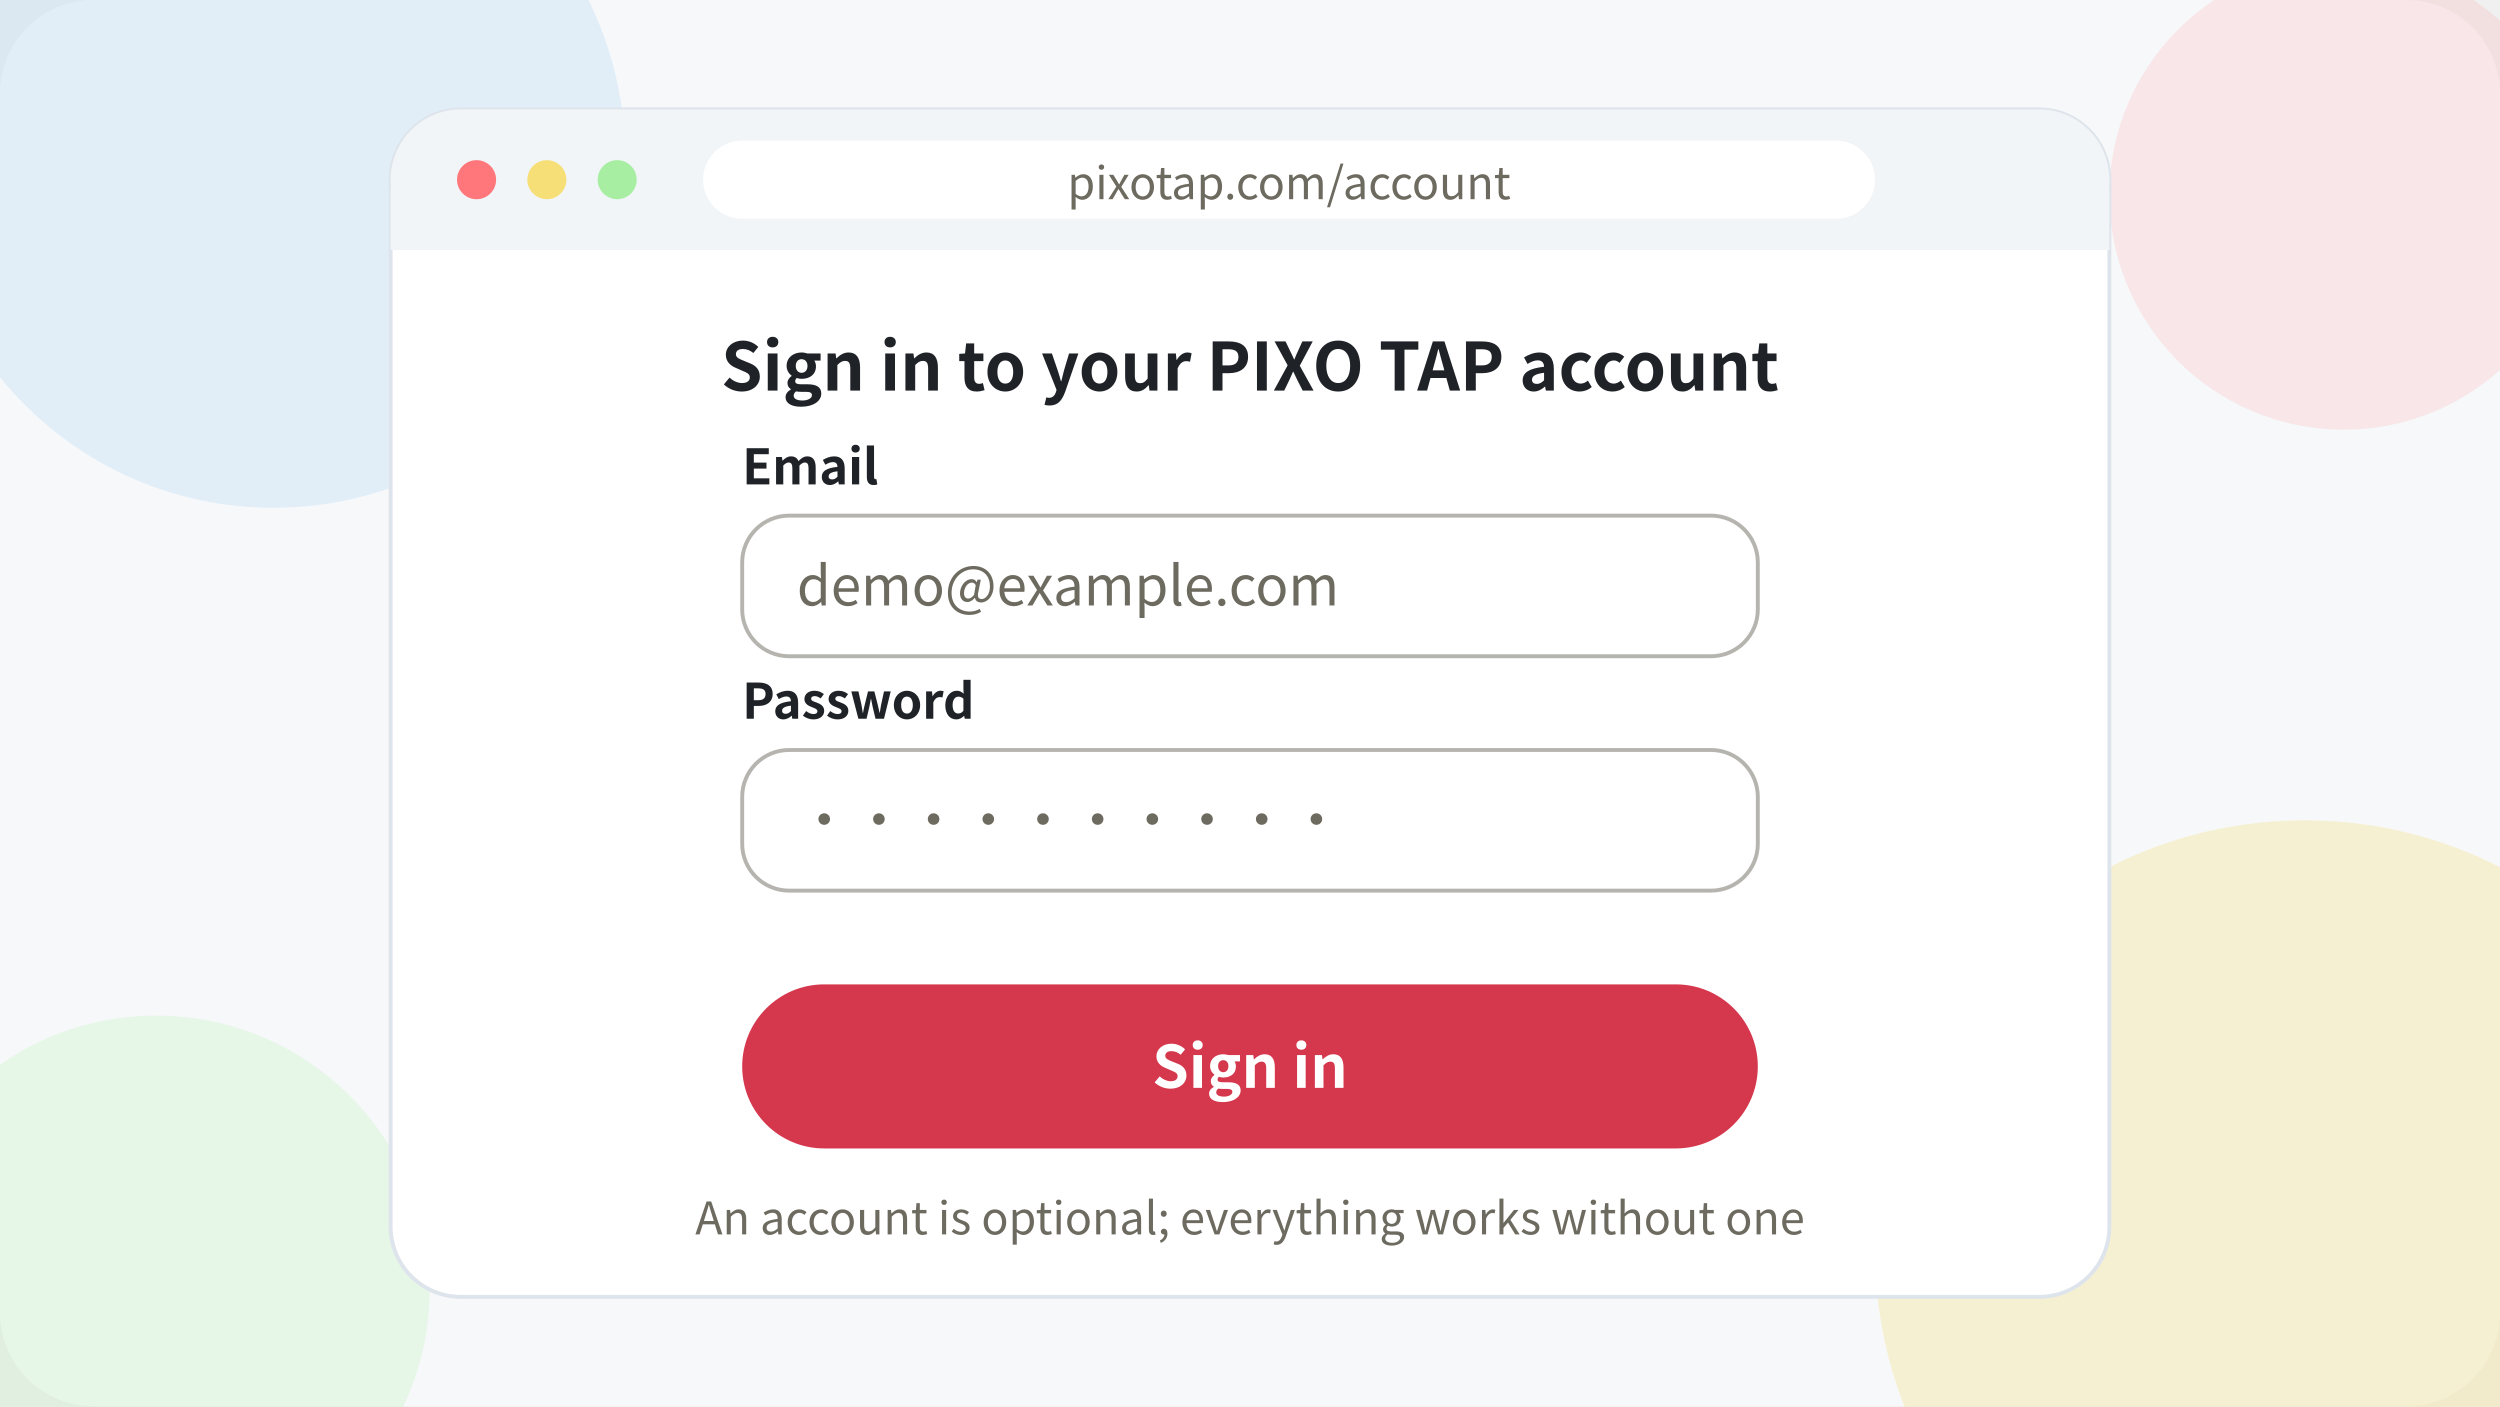
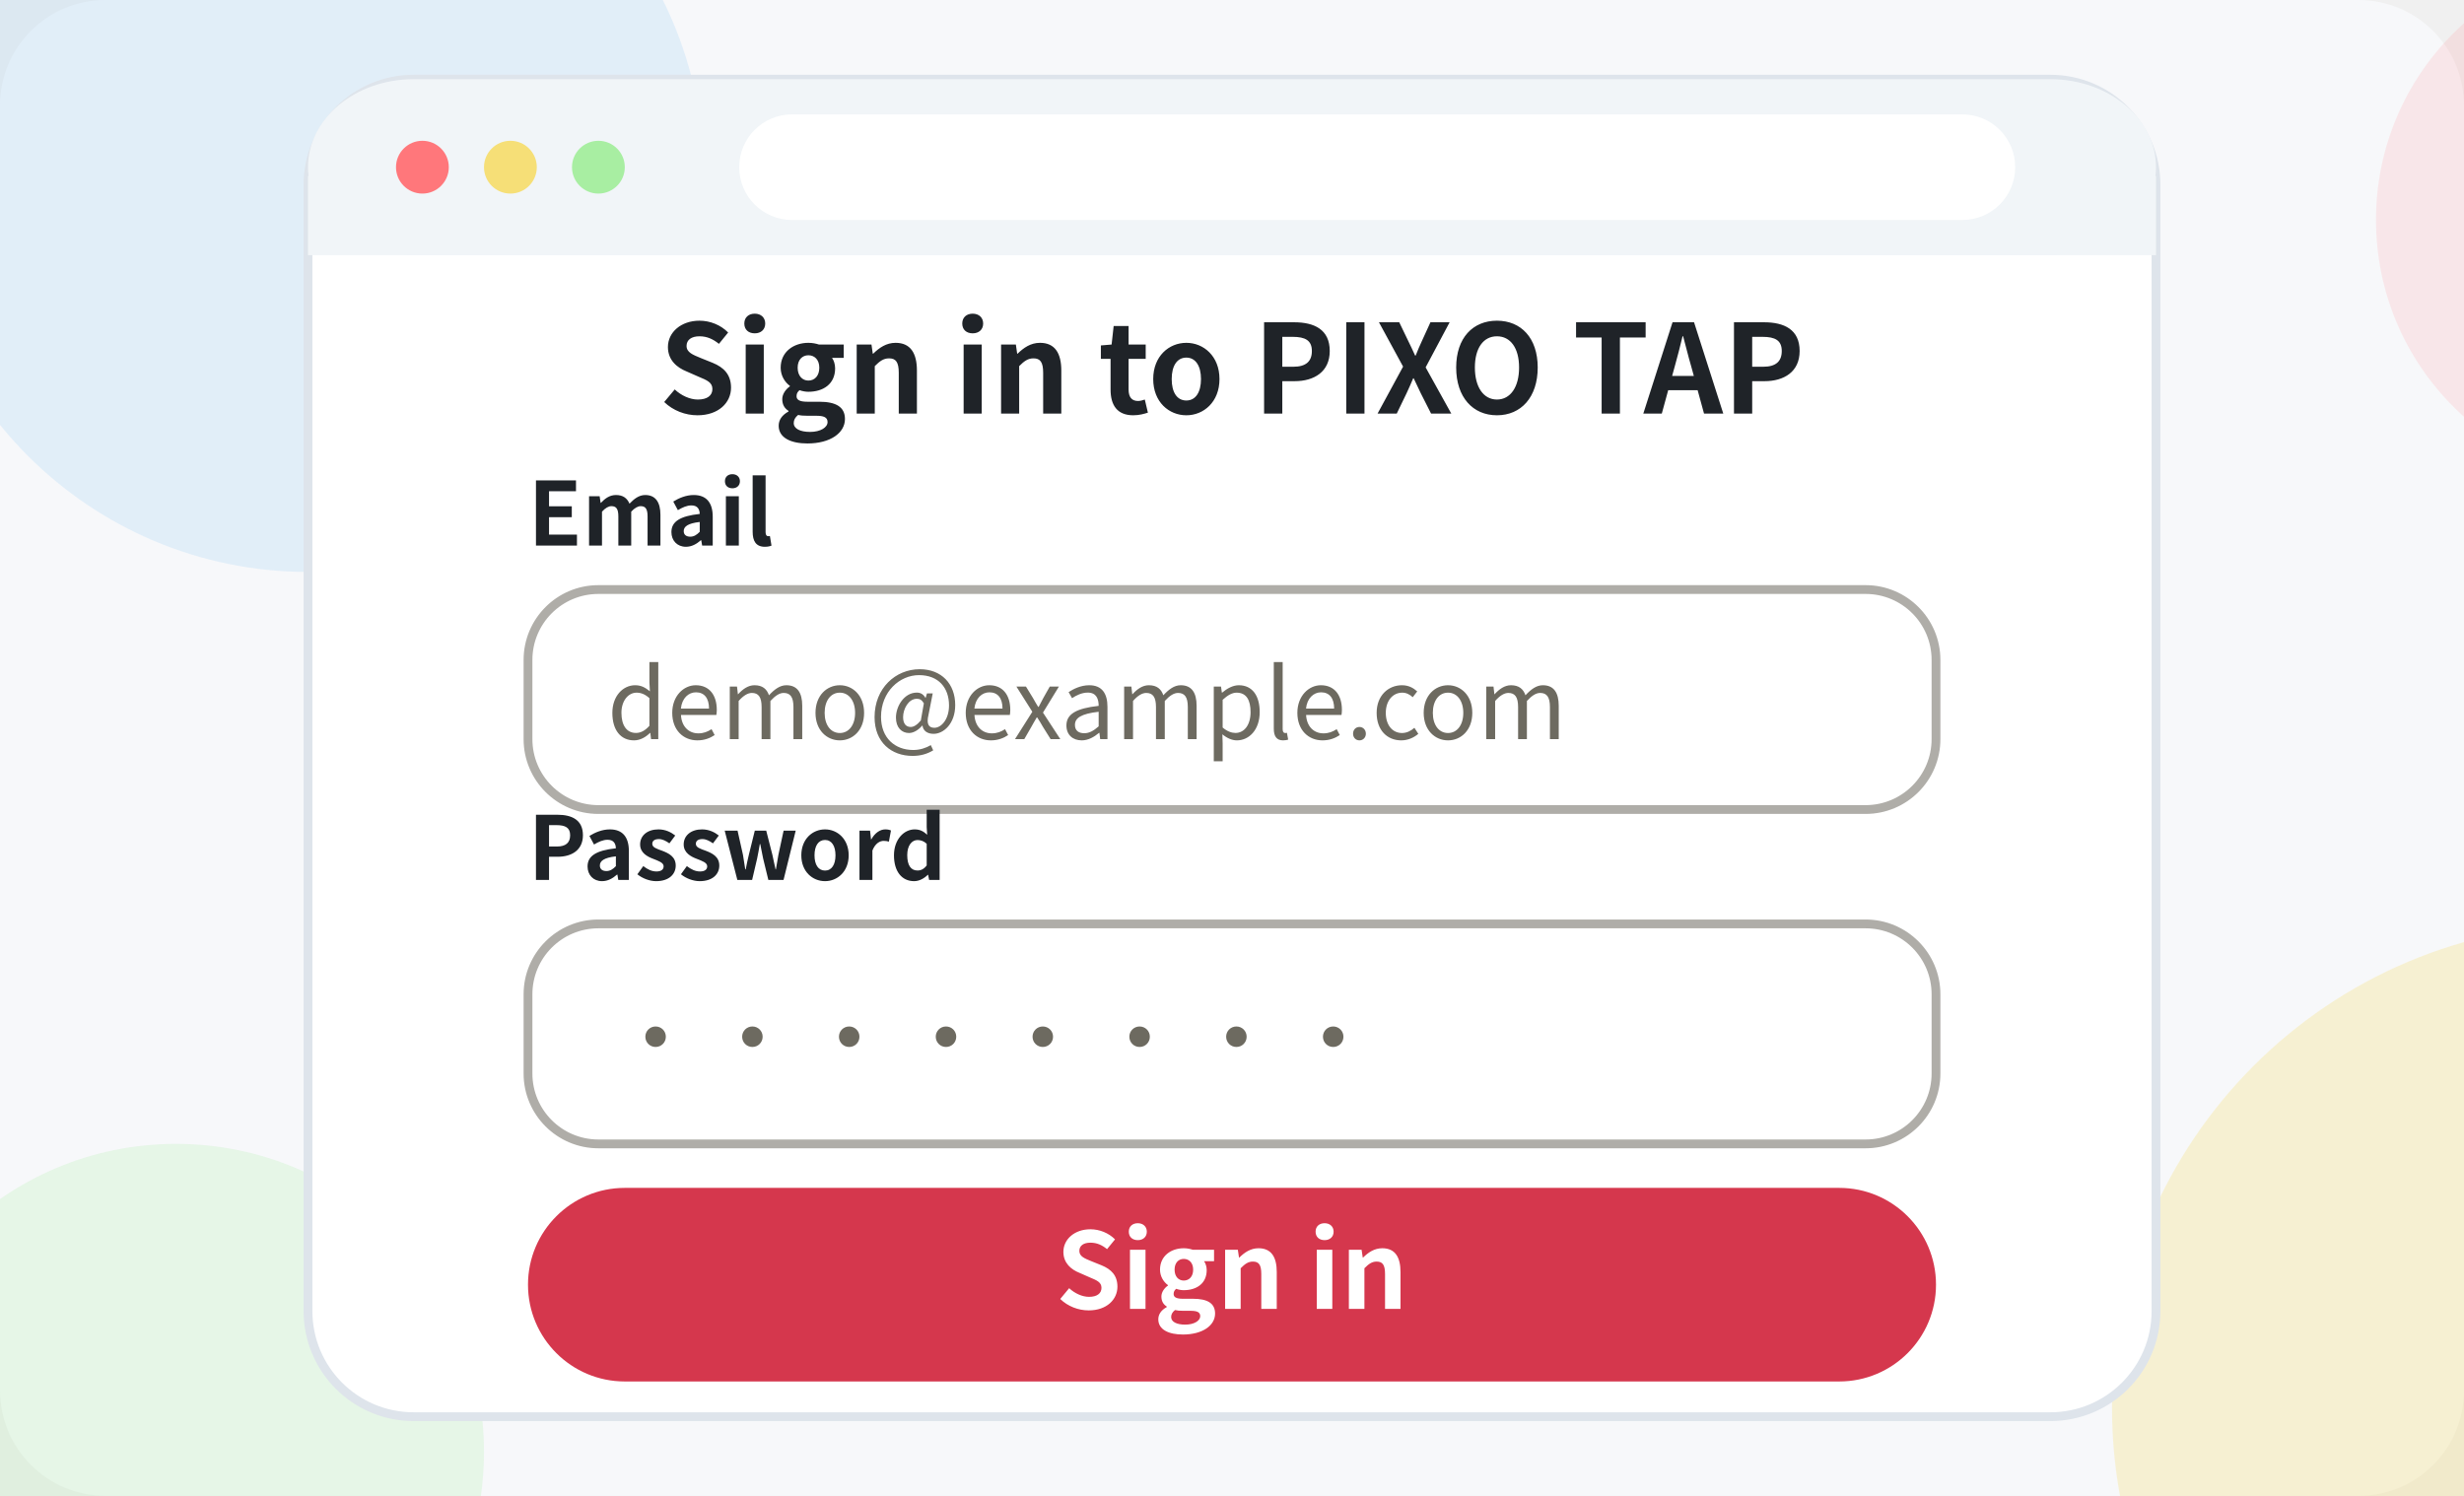
- <svg xmlns="http://www.w3.org/2000/svg" viewBox="0 0 640 360" width="640" height="360" font-family="'MiSans','Noto Sans CJK SC','PingFang SC','Microsoft YaHei',system-ui,sans-serif" role="img" aria-label="Illustration: sign in to your account in the browser">
-   <rect width="640" height="360" rx="24" fill="#F7F8FA" />
+ <svg xmlns="http://www.w3.org/2000/svg" viewBox="0 0 560 340" width="560" height="340" font-family="'MiSans','Noto Sans CJK SC','PingFang SC','Microsoft YaHei',system-ui,sans-serif" role="img" aria-label="Illustration: sign in to your account in the browser">
+   <rect width="560" height="340" rx="24" fill="#F7F8FA" />
  <circle cx="70" cy="40" r="90" fill="#A9D4F6" opacity="0.28" />
  <circle cx="590" cy="320" r="110" fill="#F6DF77" opacity="0.30" />
  <circle cx="600" cy="50" r="60" fill="#FF777B" opacity="0.14" />
  <circle cx="40" cy="330" r="70" fill="#A8EEA2" opacity="0.22" />
-   <rect x="100" y="28" width="440" height="304" rx="18" fill="#FFFFFF" stroke="#DEE4EB" />
-   <rect x="100" y="28" width="440" height="36" rx="18" fill="#F1F5F8" />
-   <rect x="100" y="48" width="440" height="16" rx="0" fill="#F1F5F8" />
-   <circle cx="122" cy="46" r="5" fill="#FF777B" />
-   <circle cx="140" cy="46" r="5" fill="#F6DF77" />
-   <circle cx="158" cy="46" r="5" fill="#A8EEA2" />
-   <rect x="180" y="36" width="300" height="20" rx="10" fill="#FFFFFF" />
-   <text x="330" y="51" font-size="11.5" font-weight="400" fill="#6D6A60" text-anchor="middle">pixotap.com/account</text>
-   <text x="320" y="100" font-size="17" font-weight="700" fill="#1F2328" text-anchor="middle">Sign in to your PIXO TAP account</text>
-   <text x="190" y="124" font-size="12.5" font-weight="600" fill="#1F2328" text-anchor="start">Email</text>
-   <rect x="190" y="132" width="260" height="36" rx="12" fill="#FFFFFF" stroke="#6D6A60" stroke-opacity="0.5" />
-   <text x="204" y="155" font-size="14" font-weight="400" fill="#6D6A60" text-anchor="start">demo@example.com</text>
-   <text x="190" y="184" font-size="12.5" font-weight="600" fill="#1F2328" text-anchor="start">Password</text>
-   <rect x="190" y="192" width="260" height="36" rx="12" fill="#FFFFFF" stroke="#6D6A60" stroke-opacity="0.5" />
-   <text x="204" y="215" font-size="14" font-weight="400" fill="#6D6A60" text-anchor="start">••••••••••</text>
-   <rect x="190" y="252" width="260" height="42" rx="21" fill="#D5374D" />
-   <text x="320" y="278.5" font-size="15" font-weight="600" fill="#FFFFFF" text-anchor="middle">Sign in</text>
-   <text x="320" y="316" font-size="11.5" font-weight="400" fill="#6D6A60" text-anchor="middle">An account is optional; everything works without one</text>
+   <rect x="70" y="18" width="420" height="304" rx="24" fill="#FFFFFF" stroke="#DEE4EB" stroke-width="2" />
+   <rect x="70" y="18" width="420" height="40" rx="24" fill="#F1F5F8" />
+   <rect x="70" y="40" width="420" height="18" rx="0" fill="#F1F5F8" />
+   <circle cx="96" cy="38" r="6" fill="#FF777B" />
+   <circle cx="116" cy="38" r="6" fill="#F6DF77" />
+   <circle cx="136" cy="38" r="6" fill="#A8EEA2" />
+   <rect x="168" y="26" width="290" height="24" rx="12" fill="#FFFFFF" />
+   <text x="280" y="94" font-size="28" font-weight="800" fill="#1F2328" text-anchor="middle">Sign in to PIXO TAP</text>
+   <text x="120" y="124" font-size="20" font-weight="700" fill="#1F2328" text-anchor="start">Email</text>
+   <rect x="120" y="134" width="320" height="50" rx="16" fill="#FFFFFF" stroke="#6D6A60" stroke-opacity="0.55" stroke-width="2" />
+   <text x="138" y="168" font-size="22" font-weight="400" fill="#6D6A60" text-anchor="start">demo@example.com</text>
+   <text x="120" y="200" font-size="20" font-weight="700" fill="#1F2328" text-anchor="start">Password</text>
+   <rect x="120" y="210" width="320" height="50" rx="16" fill="#FFFFFF" stroke="#6D6A60" stroke-opacity="0.55" stroke-width="2" />
+   <text x="138" y="244" font-size="22" font-weight="400" fill="#6D6A60" text-anchor="start">••••••••</text>
+   <rect x="120" y="270" width="320" height="44" rx="22" fill="#D5374D" />
+   <text x="280" y="297.5" font-size="24" font-weight="600" fill="#FFFFFF" text-anchor="middle">Sign in</text>
</svg>
